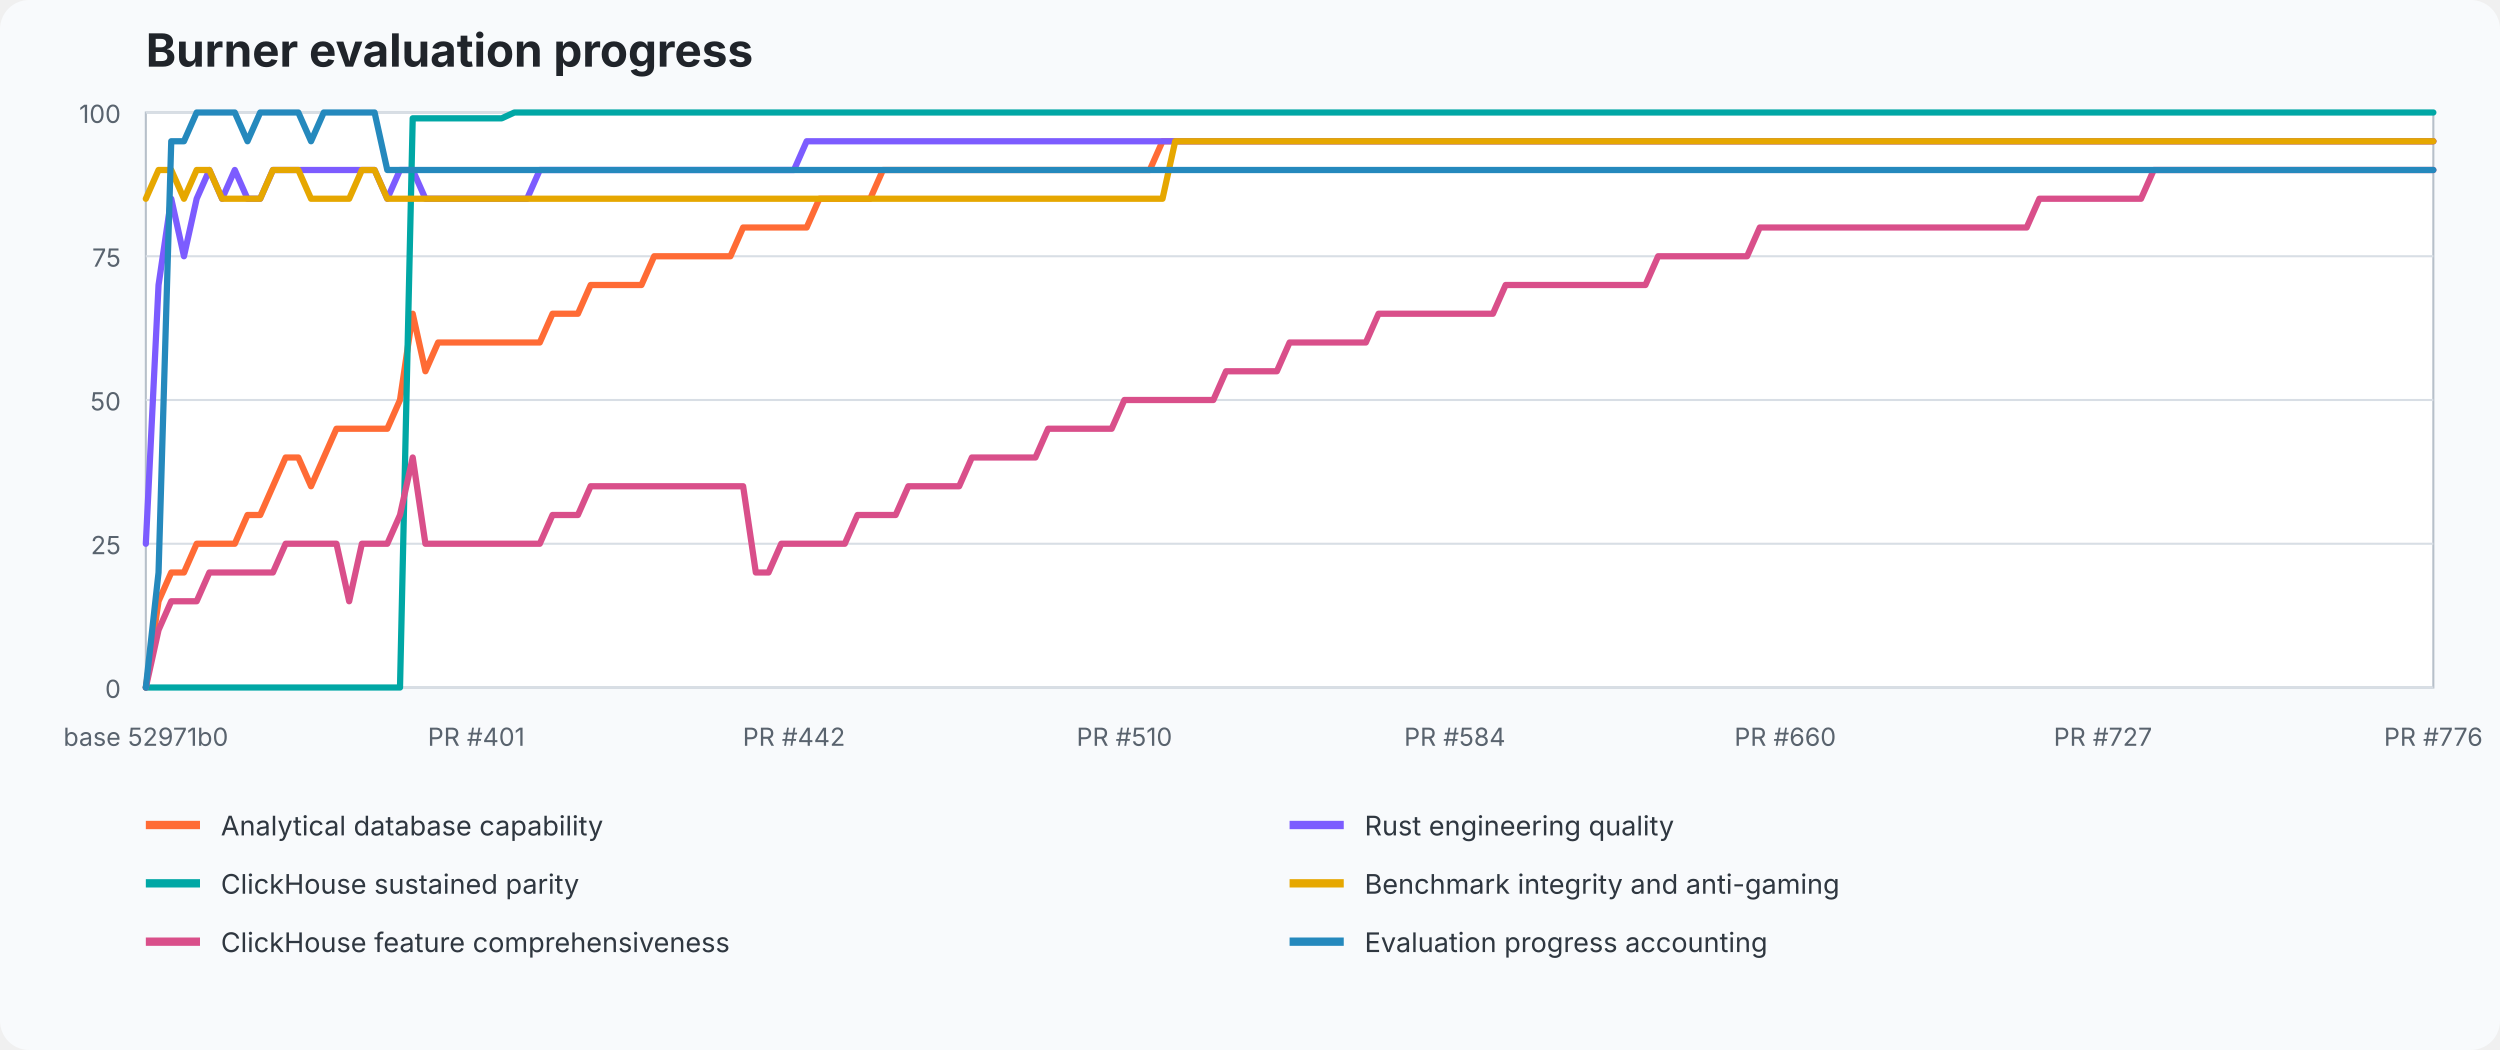
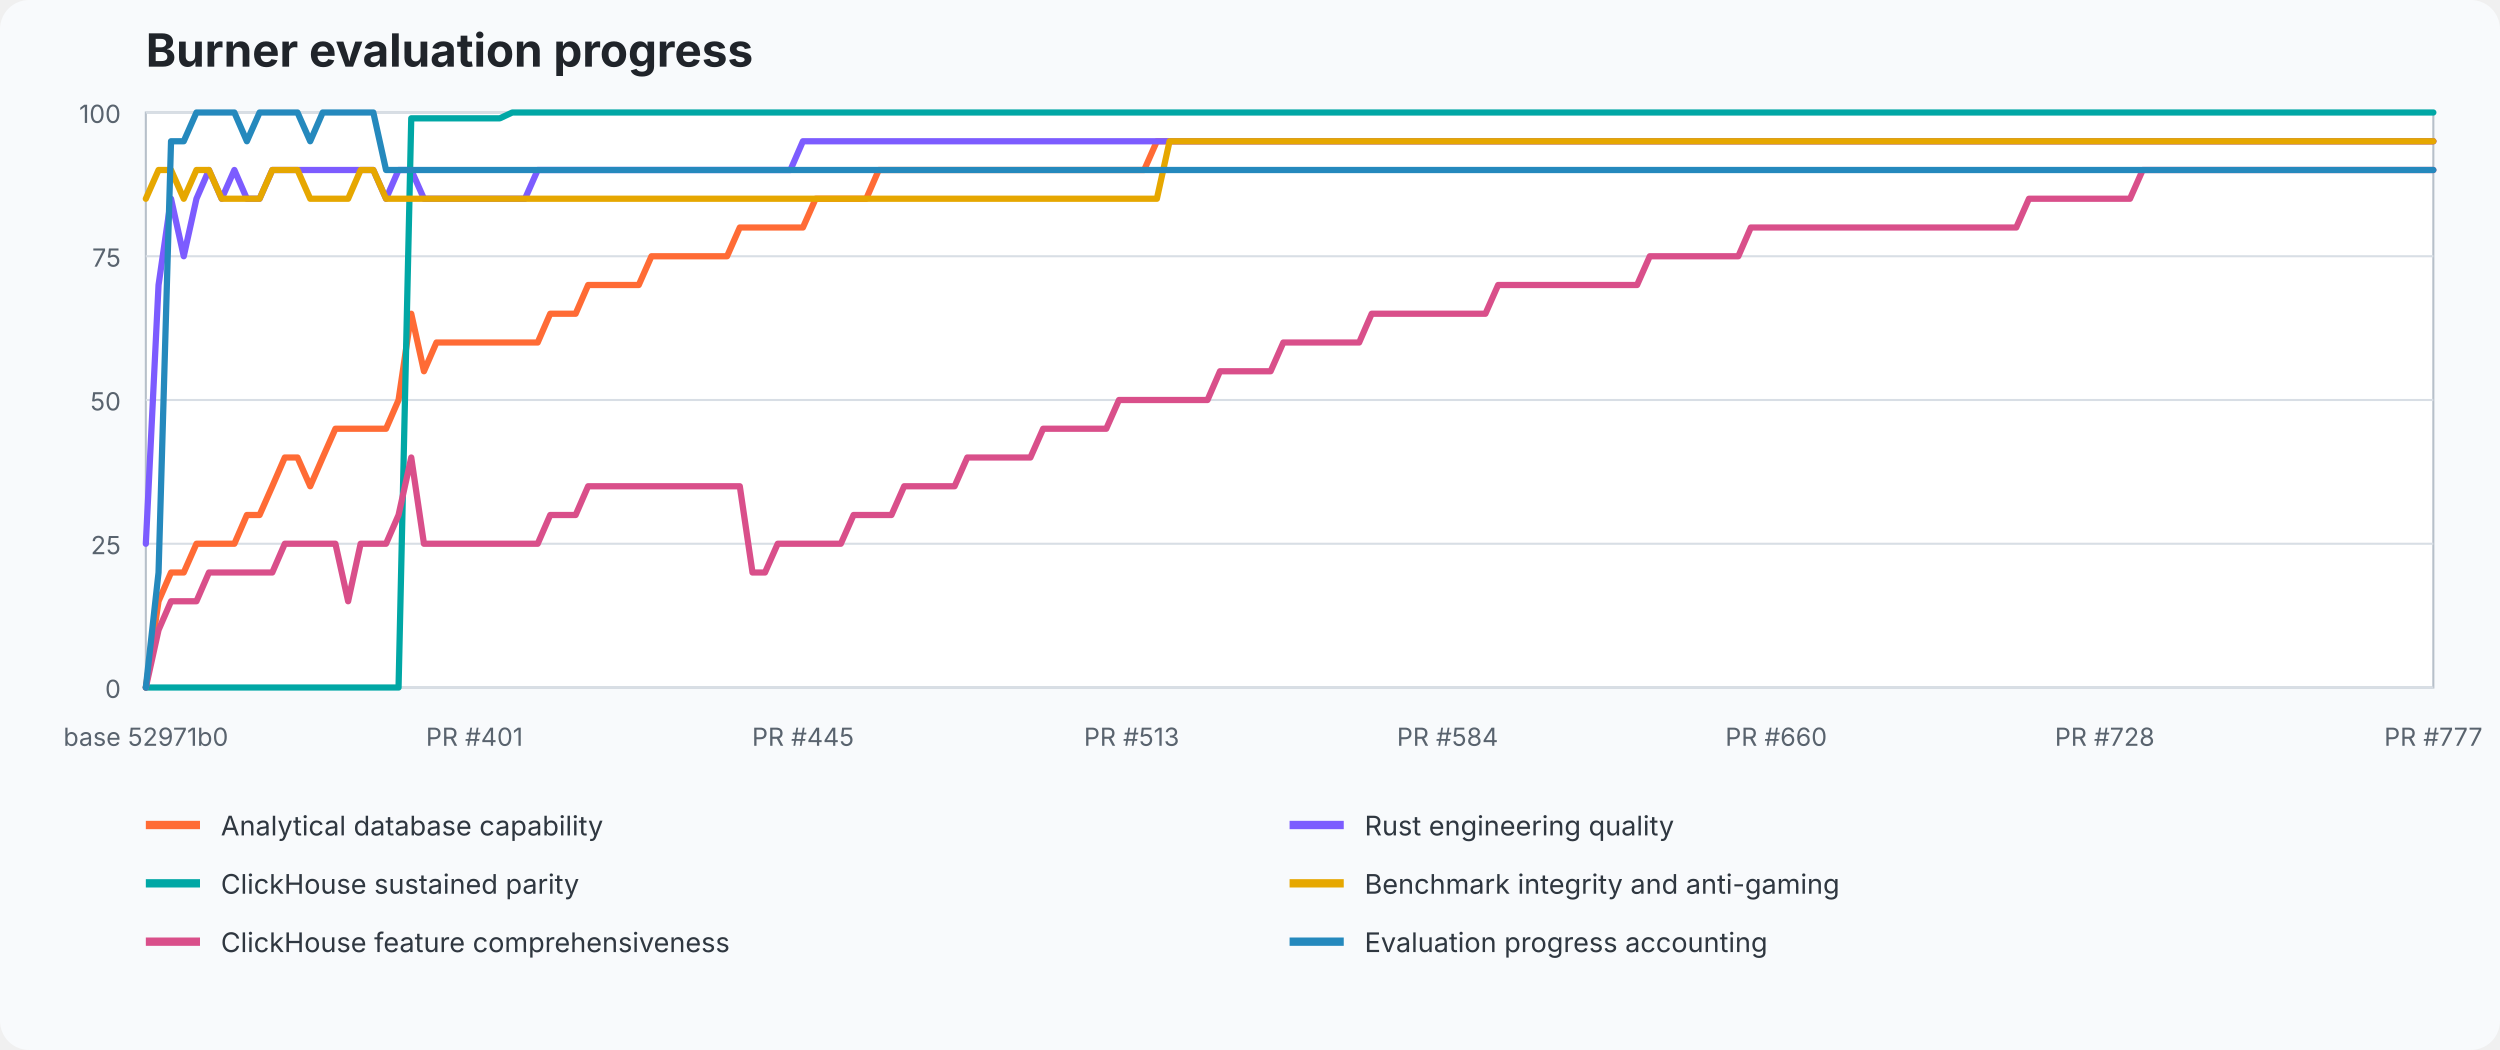
<svg xmlns="http://www.w3.org/2000/svg" width="1200" height="504" viewBox="0 0 1200 504" role="img" aria-labelledby="title desc">
  <style>text{font-family:ui-sans-serif,system-ui,-apple-system,BlinkMacSystemFont,"Segoe UI",sans-serif}.title{font-size:22px;font-weight:700;fill:#20242a}.axis{font-size:12px;fill:#59636e}.legend{font-size:13px;fill:#2f3740}.grid{stroke:#d8dee5;stroke-width:1}.plot{fill:#fff;stroke:#b7c0ca}</style>
  <rect width="100%" height="100%" fill="#f8fafc" rx="14" />
  <text x="70" y="32" class="title">Burner evaluation progress</text>
  <rect x="70" y="54" width="1098" height="276" class="plot" />
  <line x1="70" y1="330" x2="1168" y2="330" class="grid" />
  <text x="58" y="335" text-anchor="end" class="axis">0</text>
  <line x1="70" y1="261" x2="1168" y2="261" class="grid" />
  <text x="58" y="266" text-anchor="end" class="axis">25</text>
  <line x1="70" y1="192" x2="1168" y2="192" class="grid" />
  <text x="58" y="197" text-anchor="end" class="axis">50</text>
  <line x1="70" y1="123" x2="1168" y2="123" class="grid" />
  <text x="58" y="128" text-anchor="end" class="axis">75</text>
  <line x1="70" y1="54" x2="1168" y2="54" class="grid" />
  <text x="58" y="59" text-anchor="end" class="axis">100</text>
-   <polyline points="70.0,330.0 76.1,288.6 82.2,274.8 88.3,274.8 94.4,261.0 100.5,261.0 106.6,261.0 112.7,261.0 118.8,247.2 124.9,247.2 131.0,233.4 137.1,219.6 143.2,219.6 149.3,233.4 155.4,219.6 161.5,205.8 167.6,205.8 173.7,205.8 179.8,205.8 185.9,205.8 192.0,192.0 198.1,150.6 204.2,178.2 210.3,164.4 216.4,164.4 222.5,164.4 228.6,164.4 234.7,164.4 240.8,164.4 246.9,164.4 253.0,164.4 259.1,164.4 265.2,150.6 271.3,150.6 277.4,150.6 283.5,136.8 289.6,136.8 295.7,136.8 301.8,136.8 307.9,136.8 314.0,123.0 320.1,123.0 326.2,123.0 332.3,123.0 338.4,123.0 344.5,123.0 350.6,123.0 356.7,109.2 362.8,109.2 368.9,109.2 375.0,109.2 381.1,109.2 387.2,109.2 393.3,95.4 399.4,95.4 405.5,95.4 411.6,95.4 417.7,95.4 423.8,81.6 429.9,81.6 436.0,81.6 442.1,81.6 448.2,81.6 454.3,81.6 460.4,81.6 466.5,81.6 472.6,81.6 478.7,81.6 484.8,81.6 490.9,81.6 497.0,81.6 503.1,81.6 509.2,81.6 515.3,81.6 521.4,81.6 527.5,81.6 533.6,81.6 539.7,81.6 545.8,81.6 551.9,81.6 558.0,67.8 564.1,67.8 570.2,67.8 576.3,67.8 582.4,67.8 588.5,67.8 594.6,67.8 600.7,67.8 606.8,67.8 612.9,67.8 619.0,67.8 625.1,67.8 631.2,67.8 637.3,67.8 643.4,67.8 649.5,67.8 655.6,67.8 661.7,67.8 667.8,67.8 673.9,67.8 680.0,67.8 686.1,67.8 692.2,67.8 698.3,67.8 704.4,67.8 710.5,67.8 716.6,67.8 722.7,67.8 728.8,67.8 734.9,67.8 741.0,67.8 747.1,67.8 753.2,67.8 759.3,67.8 765.4,67.8 771.5,67.8 777.6,67.8 783.7,67.8 789.8,67.8 795.9,67.8 802.0,67.8 808.1,67.8 814.2,67.8 820.3,67.8 826.4,67.8 832.5,67.8 838.6,67.8 844.7,67.8 850.8,67.8 856.9,67.8 863.0,67.8 869.1,67.8 875.2,67.8 881.3,67.8 887.4,67.8 893.5,67.8 899.6,67.8 905.7,67.8 911.8,67.8 917.9,67.8 924.0,67.8 930.1,67.8 936.2,67.8 942.3,67.8 948.4,67.8 954.5,67.8 960.6,67.8 966.7,67.8 972.8,67.8 978.9,67.8 985.0,67.8 991.1,67.8 997.2,67.8 1003.3,67.8 1009.4,67.8 1015.5,67.8 1021.6,67.8 1027.7,67.8 1033.8,67.8 1039.9,67.8 1046.0,67.8 1052.1,67.8 1058.2,67.8 1064.3,67.8 1070.4,67.8 1076.5,67.8 1082.6,67.8 1088.7,67.8 1094.8,67.8 1100.9,67.8 1107.0,67.8 1113.1,67.8 1119.2,67.8 1125.3,67.8 1131.4,67.8 1137.5,67.8 1143.6,67.8 1149.7,67.8 1155.8,67.8 1161.9,67.8 1168.0,67.8" fill="none" stroke="#ff6b35" stroke-width="3" stroke-linejoin="round" stroke-linecap="round" />
-   <polyline points="70.0,261.0 76.1,136.8 82.2,95.4 88.3,123.0 94.4,95.4 100.5,81.6 106.6,95.4 112.7,81.6 118.8,95.4 124.9,95.4 131.0,81.6 137.1,81.6 143.2,81.6 149.3,81.6 155.4,81.6 161.5,81.6 167.6,81.6 173.7,81.6 179.8,81.6 185.9,95.4 192.0,81.6 198.1,81.6 204.2,95.4 210.3,95.4 216.4,95.4 222.5,95.4 228.6,95.4 234.7,95.4 240.8,95.4 246.9,95.4 253.0,95.4 259.1,81.6 265.2,81.6 271.3,81.6 277.4,81.6 283.5,81.6 289.6,81.6 295.7,81.6 301.8,81.6 307.9,81.6 314.0,81.6 320.1,81.6 326.2,81.6 332.3,81.6 338.4,81.6 344.5,81.6 350.6,81.6 356.7,81.6 362.8,81.6 368.9,81.6 375.0,81.6 381.1,81.6 387.2,67.8 393.3,67.8 399.4,67.8 405.5,67.8 411.6,67.8 417.7,67.8 423.8,67.8 429.9,67.8 436.0,67.8 442.1,67.8 448.2,67.8 454.3,67.8 460.4,67.8 466.5,67.8 472.6,67.8 478.7,67.8 484.8,67.8 490.9,67.8 497.0,67.8 503.1,67.8 509.2,67.8 515.3,67.8 521.4,67.8 527.5,67.8 533.6,67.8 539.7,67.8 545.8,67.8 551.9,67.8 558.0,67.8 564.1,67.8 570.2,67.8 576.3,67.8 582.4,67.8 588.5,67.8 594.6,67.8 600.7,67.8 606.8,67.8 612.9,67.8 619.0,67.8 625.1,67.8 631.2,67.8 637.3,67.8 643.4,67.8 649.5,67.8 655.6,67.8 661.7,67.8 667.8,67.8 673.9,67.8 680.0,67.8 686.1,67.8 692.2,67.8 698.3,67.8 704.4,67.8 710.5,67.8 716.6,67.8 722.7,67.8 728.8,67.8 734.9,67.8 741.0,67.8 747.1,67.8 753.2,67.8 759.3,67.8 765.4,67.8 771.5,67.8 777.6,67.8 783.7,67.8 789.8,67.8 795.9,67.8 802.0,67.8 808.1,67.8 814.2,67.8 820.3,67.8 826.4,67.8 832.5,67.8 838.6,67.8 844.7,67.8 850.8,67.8 856.9,67.8 863.0,67.8 869.1,67.8 875.2,67.8 881.3,67.8 887.4,67.8 893.5,67.8 899.6,67.8 905.7,67.8 911.8,67.8 917.9,67.8 924.0,67.8 930.1,67.8 936.2,67.8 942.3,67.8 948.4,67.8 954.5,67.8 960.6,67.8 966.7,67.8 972.8,67.8 978.9,67.8 985.0,67.8 991.1,67.8 997.2,67.8 1003.3,67.8 1009.4,67.8 1015.5,67.8 1021.6,67.8 1027.7,67.8 1033.8,67.8 1039.9,67.8 1046.0,67.8 1052.1,67.8 1058.2,67.8 1064.3,67.8 1070.4,67.8 1076.5,67.8 1082.6,67.8 1088.7,67.8 1094.8,67.8 1100.9,67.8 1107.0,67.8 1113.1,67.8 1119.2,67.8 1125.3,67.8 1131.4,67.8 1137.5,67.8 1143.6,67.8 1149.7,67.8 1155.8,67.8 1161.9,67.8 1168.0,67.8" fill="none" stroke="#7c5cff" stroke-width="3" stroke-linejoin="round" stroke-linecap="round" />
-   <polyline points="70.0,330.0 76.1,330.0 82.2,330.0 88.3,330.0 94.4,330.0 100.5,330.0 106.6,330.0 112.7,330.0 118.8,330.0 124.9,330.0 131.0,330.0 137.1,330.0 143.2,330.0 149.3,330.0 155.4,330.0 161.5,330.0 167.6,330.0 173.7,330.0 179.8,330.0 185.9,330.0 192.0,330.0 198.1,56.8 204.2,56.8 210.3,56.8 216.4,56.8 222.5,56.8 228.6,56.8 234.7,56.8 240.8,56.8 246.9,54.0 253.0,54.0 259.1,54.0 265.2,54.0 271.3,54.0 277.4,54.0 283.5,54.0 289.6,54.0 295.7,54.0 301.8,54.0 307.9,54.0 314.0,54.0 320.1,54.0 326.2,54.0 332.3,54.0 338.4,54.0 344.5,54.0 350.6,54.0 356.7,54.0 362.8,54.0 368.9,54.0 375.0,54.0 381.1,54.0 387.2,54.0 393.3,54.0 399.4,54.0 405.5,54.0 411.6,54.0 417.7,54.0 423.8,54.0 429.9,54.0 436.0,54.0 442.1,54.0 448.2,54.0 454.3,54.0 460.4,54.0 466.5,54.0 472.6,54.0 478.7,54.0 484.8,54.0 490.9,54.0 497.0,54.0 503.1,54.0 509.2,54.0 515.3,54.0 521.4,54.0 527.5,54.0 533.6,54.0 539.7,54.0 545.8,54.0 551.9,54.0 558.0,54.0 564.1,54.0 570.2,54.0 576.3,54.0 582.4,54.0 588.5,54.0 594.6,54.0 600.7,54.0 606.8,54.0 612.9,54.0 619.0,54.0 625.1,54.0 631.2,54.0 637.3,54.0 643.4,54.0 649.5,54.0 655.6,54.0 661.7,54.0 667.8,54.0 673.9,54.0 680.0,54.0 686.1,54.0 692.2,54.0 698.3,54.0 704.4,54.0 710.5,54.0 716.6,54.0 722.7,54.0 728.8,54.0 734.9,54.0 741.0,54.0 747.1,54.0 753.2,54.0 759.3,54.0 765.4,54.0 771.5,54.0 777.6,54.0 783.7,54.0 789.8,54.0 795.9,54.0 802.0,54.0 808.1,54.0 814.2,54.0 820.3,54.0 826.4,54.0 832.5,54.0 838.6,54.0 844.7,54.0 850.8,54.0 856.9,54.0 863.0,54.0 869.1,54.0 875.2,54.0 881.3,54.0 887.4,54.0 893.5,54.0 899.6,54.0 905.7,54.0 911.8,54.0 917.9,54.0 924.0,54.0 930.1,54.0 936.2,54.0 942.3,54.0 948.4,54.0 954.5,54.0 960.6,54.0 966.7,54.0 972.8,54.0 978.9,54.0 985.0,54.0 991.1,54.0 997.2,54.0 1003.3,54.0 1009.4,54.0 1015.5,54.0 1021.6,54.0 1027.7,54.0 1033.8,54.0 1039.9,54.0 1046.0,54.0 1052.1,54.0 1058.2,54.0 1064.3,54.0 1070.4,54.0 1076.5,54.0 1082.6,54.0 1088.7,54.0 1094.8,54.0 1100.9,54.0 1107.0,54.0 1113.1,54.0 1119.2,54.0 1125.3,54.0 1131.4,54.0 1137.5,54.0 1143.6,54.0 1149.7,54.0 1155.8,54.0 1161.9,54.0 1168.0,54.0" fill="none" stroke="#00a7a5" stroke-width="3" stroke-linejoin="round" stroke-linecap="round" />
-   <polyline points="70.0,95.4 76.1,81.6 82.2,81.6 88.3,95.4 94.4,81.6 100.5,81.6 106.6,95.4 112.7,95.4 118.8,95.4 124.9,95.4 131.0,81.6 137.1,81.6 143.2,81.6 149.3,95.4 155.4,95.4 161.5,95.4 167.6,95.4 173.7,81.6 179.8,81.6 185.9,95.4 192.0,95.4 198.1,95.4 204.2,95.4 210.3,95.4 216.4,95.4 222.5,95.4 228.6,95.4 234.7,95.4 240.8,95.4 246.9,95.4 253.0,95.4 259.1,95.4 265.2,95.4 271.3,95.4 277.4,95.4 283.5,95.4 289.6,95.4 295.7,95.4 301.8,95.4 307.9,95.4 314.0,95.4 320.1,95.4 326.2,95.4 332.3,95.4 338.4,95.4 344.5,95.4 350.6,95.4 356.7,95.4 362.8,95.4 368.9,95.4 375.0,95.4 381.1,95.4 387.2,95.4 393.3,95.4 399.4,95.4 405.5,95.4 411.6,95.4 417.7,95.4 423.8,95.4 429.9,95.4 436.0,95.4 442.1,95.4 448.2,95.4 454.3,95.4 460.4,95.4 466.5,95.4 472.6,95.4 478.7,95.4 484.8,95.4 490.9,95.4 497.0,95.4 503.1,95.4 509.2,95.4 515.3,95.4 521.4,95.4 527.5,95.4 533.6,95.4 539.7,95.4 545.8,95.4 551.9,95.4 558.0,95.4 564.1,67.8 570.2,67.8 576.3,67.8 582.4,67.8 588.5,67.8 594.6,67.8 600.7,67.8 606.8,67.8 612.9,67.8 619.0,67.8 625.1,67.8 631.2,67.8 637.3,67.8 643.4,67.8 649.5,67.8 655.6,67.8 661.7,67.8 667.8,67.8 673.9,67.8 680.0,67.8 686.1,67.8 692.2,67.8 698.3,67.8 704.4,67.8 710.5,67.8 716.6,67.8 722.7,67.8 728.8,67.8 734.9,67.8 741.0,67.8 747.1,67.8 753.2,67.8 759.3,67.8 765.4,67.8 771.5,67.8 777.6,67.8 783.7,67.8 789.8,67.8 795.9,67.8 802.0,67.8 808.1,67.8 814.2,67.8 820.3,67.8 826.4,67.8 832.5,67.8 838.6,67.8 844.7,67.8 850.8,67.8 856.9,67.8 863.0,67.8 869.1,67.8 875.2,67.8 881.3,67.8 887.4,67.8 893.5,67.8 899.6,67.8 905.7,67.8 911.8,67.8 917.9,67.8 924.0,67.8 930.1,67.8 936.2,67.8 942.3,67.8 948.4,67.8 954.5,67.8 960.6,67.8 966.7,67.8 972.8,67.8 978.9,67.8 985.0,67.8 991.1,67.8 997.2,67.8 1003.3,67.8 1009.4,67.8 1015.5,67.8 1021.6,67.8 1027.7,67.8 1033.8,67.8 1039.9,67.8 1046.0,67.8 1052.1,67.8 1058.2,67.8 1064.3,67.8 1070.4,67.8 1076.5,67.8 1082.6,67.8 1088.7,67.8 1094.8,67.8 1100.9,67.8 1107.0,67.8 1113.1,67.8 1119.2,67.8 1125.3,67.8 1131.4,67.8 1137.5,67.8 1143.6,67.8 1149.7,67.8 1155.8,67.8 1161.9,67.8 1168.0,67.8" fill="none" stroke="#e6a700" stroke-width="3" stroke-linejoin="round" stroke-linecap="round" />
-   <polyline points="70.0,330.0 76.1,302.4 82.2,288.6 88.3,288.6 94.4,288.6 100.5,274.8 106.6,274.8 112.7,274.8 118.8,274.8 124.9,274.8 131.0,274.8 137.1,261.0 143.2,261.0 149.3,261.0 155.4,261.0 161.5,261.0 167.6,288.6 173.7,261.0 179.8,261.0 185.9,261.0 192.0,247.2 198.1,219.6 204.2,261.0 210.3,261.0 216.4,261.0 222.5,261.0 228.6,261.0 234.7,261.0 240.8,261.0 246.9,261.0 253.0,261.0 259.1,261.0 265.2,247.2 271.3,247.2 277.4,247.2 283.5,233.4 289.6,233.4 295.7,233.4 301.8,233.4 307.9,233.4 314.0,233.4 320.1,233.4 326.2,233.4 332.3,233.4 338.4,233.4 344.5,233.4 350.6,233.4 356.7,233.4 362.8,274.8 368.9,274.8 375.0,261.0 381.1,261.0 387.2,261.0 393.3,261.0 399.4,261.0 405.5,261.0 411.6,247.2 417.7,247.2 423.8,247.2 429.9,247.2 436.0,233.4 442.1,233.4 448.2,233.4 454.3,233.4 460.4,233.4 466.5,219.6 472.6,219.6 478.7,219.6 484.8,219.6 490.9,219.6 497.0,219.6 503.1,205.8 509.2,205.8 515.3,205.8 521.4,205.8 527.5,205.8 533.6,205.8 539.7,192.0 545.8,192.0 551.9,192.0 558.0,192.0 564.1,192.0 570.2,192.0 576.3,192.0 582.4,192.0 588.5,178.2 594.6,178.2 600.7,178.2 606.8,178.2 612.9,178.2 619.0,164.4 625.1,164.4 631.2,164.4 637.3,164.4 643.4,164.4 649.5,164.4 655.6,164.4 661.7,150.6 667.8,150.6 673.9,150.6 680.0,150.6 686.1,150.6 692.2,150.6 698.3,150.6 704.4,150.6 710.5,150.6 716.6,150.6 722.7,136.8 728.8,136.8 734.9,136.8 741.0,136.8 747.1,136.8 753.2,136.8 759.3,136.8 765.4,136.8 771.5,136.8 777.6,136.8 783.7,136.8 789.8,136.8 795.9,123.0 802.0,123.0 808.1,123.0 814.2,123.0 820.3,123.0 826.4,123.0 832.5,123.0 838.6,123.0 844.7,109.2 850.8,109.2 856.9,109.2 863.0,109.2 869.1,109.2 875.2,109.2 881.3,109.2 887.4,109.2 893.5,109.2 899.6,109.2 905.7,109.2 911.8,109.2 917.9,109.2 924.0,109.2 930.1,109.2 936.2,109.2 942.3,109.2 948.4,109.2 954.5,109.2 960.6,109.2 966.7,109.2 972.8,109.2 978.9,95.4 985.0,95.4 991.1,95.4 997.2,95.4 1003.3,95.4 1009.4,95.4 1015.5,95.4 1021.6,95.4 1027.7,95.4 1033.8,81.6 1039.9,81.6 1046.0,81.6 1052.1,81.6 1058.2,81.6 1064.3,81.6 1070.4,81.6 1076.5,81.6 1082.6,81.6 1088.7,81.6 1094.8,81.6 1100.9,81.6 1107.0,81.6 1113.1,81.6 1119.2,81.6 1125.3,81.6 1131.4,81.6 1137.5,81.6 1143.6,81.6 1149.7,81.6 1155.8,81.6 1161.9,81.6 1168.0,81.6" fill="none" stroke="#d94f8a" stroke-width="3" stroke-linejoin="round" stroke-linecap="round" />
-   <polyline points="70.0,330.0 76.1,274.8 82.2,67.8 88.3,67.8 94.4,54.0 100.5,54.0 106.6,54.0 112.7,54.0 118.8,67.8 124.9,54.0 131.0,54.0 137.1,54.0 143.2,54.0 149.3,67.8 155.4,54.0 161.5,54.0 167.6,54.0 173.7,54.0 179.8,54.0 185.9,81.6 192.0,81.6 198.1,81.6 204.2,81.6 210.3,81.6 216.4,81.6 222.5,81.6 228.6,81.6 234.7,81.6 240.8,81.6 246.9,81.6 253.0,81.6 259.1,81.6 265.2,81.6 271.3,81.6 277.4,81.6 283.5,81.6 289.6,81.6 295.7,81.6 301.8,81.6 307.9,81.6 314.0,81.6 320.1,81.6 326.2,81.6 332.3,81.6 338.4,81.6 344.5,81.6 350.6,81.6 356.7,81.6 362.8,81.6 368.9,81.6 375.0,81.6 381.1,81.6 387.2,81.6 393.3,81.6 399.4,81.6 405.5,81.6 411.6,81.6 417.7,81.6 423.8,81.6 429.9,81.6 436.0,81.6 442.1,81.6 448.2,81.6 454.3,81.6 460.4,81.6 466.5,81.6 472.6,81.6 478.7,81.6 484.8,81.6 490.9,81.6 497.0,81.6 503.1,81.6 509.2,81.6 515.3,81.6 521.4,81.6 527.5,81.6 533.6,81.6 539.7,81.6 545.8,81.6 551.9,81.6 558.0,81.6 564.1,81.6 570.2,81.6 576.3,81.6 582.4,81.6 588.5,81.6 594.6,81.6 600.7,81.6 606.8,81.6 612.9,81.6 619.0,81.6 625.1,81.6 631.2,81.6 637.3,81.6 643.4,81.6 649.5,81.6 655.6,81.6 661.7,81.6 667.8,81.6 673.9,81.6 680.0,81.6 686.1,81.6 692.2,81.6 698.3,81.6 704.4,81.6 710.5,81.6 716.6,81.6 722.7,81.6 728.8,81.6 734.9,81.6 741.0,81.6 747.1,81.6 753.2,81.6 759.3,81.6 765.4,81.6 771.5,81.6 777.6,81.6 783.7,81.6 789.8,81.6 795.9,81.6 802.0,81.6 808.1,81.6 814.2,81.6 820.3,81.6 826.4,81.6 832.5,81.6 838.6,81.6 844.7,81.6 850.8,81.6 856.9,81.6 863.0,81.6 869.1,81.6 875.2,81.6 881.3,81.6 887.4,81.6 893.5,81.6 899.6,81.6 905.7,81.6 911.8,81.6 917.9,81.6 924.0,81.6 930.1,81.6 936.2,81.6 942.3,81.6 948.4,81.6 954.5,81.6 960.6,81.6 966.7,81.6 972.8,81.6 978.9,81.6 985.0,81.6 991.1,81.6 997.2,81.6 1003.3,81.6 1009.4,81.6 1015.5,81.6 1021.6,81.6 1027.7,81.6 1033.8,81.6 1039.9,81.6 1046.0,81.6 1052.1,81.6 1058.2,81.6 1064.3,81.6 1070.4,81.6 1076.5,81.6 1082.6,81.6 1088.7,81.6 1094.8,81.6 1100.9,81.6 1107.0,81.6 1113.1,81.6 1119.2,81.6 1125.3,81.6 1131.4,81.6 1137.5,81.6 1143.6,81.6 1149.7,81.6 1155.8,81.6 1161.9,81.6 1168.0,81.6" fill="none" stroke="#2589bd" stroke-width="3" stroke-linejoin="round" stroke-linecap="round" />
+   <polyline points="70.0,330.0 76.1,288.6 82.1,274.8 88.2,274.8 94.3,261.0 100.3,261.0 106.4,261.0 112.5,261.0 118.5,247.2 124.6,247.2 130.7,233.4 136.7,219.6 142.8,219.6 148.9,233.4 154.9,219.6 161.0,205.8 167.1,205.8 173.1,205.8 179.2,205.8 185.3,205.8 191.3,192.0 197.4,150.6 203.5,178.2 209.5,164.4 215.6,164.4 221.7,164.4 227.7,164.4 233.8,164.4 239.9,164.4 245.9,164.4 252.0,164.4 258.1,164.4 264.1,150.6 270.2,150.6 276.3,150.6 282.3,136.8 288.4,136.8 294.5,136.8 300.5,136.8 306.6,136.8 312.7,123.0 318.7,123.0 324.8,123.0 330.9,123.0 336.9,123.0 343.0,123.0 349.0,123.0 355.1,109.2 361.2,109.2 367.2,109.2 373.3,109.2 379.4,109.2 385.4,109.2 391.5,95.4 397.6,95.4 403.6,95.4 409.7,95.4 415.8,95.4 421.8,81.6 427.9,81.6 434.0,81.6 440.0,81.6 446.1,81.6 452.2,81.6 458.2,81.6 464.3,81.6 470.4,81.6 476.4,81.6 482.5,81.6 488.6,81.6 494.6,81.6 500.7,81.6 506.8,81.6 512.8,81.6 518.9,81.6 525.0,81.6 531.0,81.6 537.1,81.6 543.2,81.6 549.2,81.6 555.3,67.8 561.4,67.8 567.4,67.8 573.5,67.8 579.6,67.8 585.6,67.8 591.7,67.8 597.8,67.8 603.8,67.8 609.9,67.8 616.0,67.8 622.0,67.8 628.1,67.8 634.2,67.8 640.2,67.8 646.3,67.8 652.4,67.8 658.4,67.8 664.5,67.8 670.6,67.8 676.6,67.8 682.7,67.8 688.8,67.8 694.8,67.8 700.9,67.8 707.0,67.8 713.0,67.8 719.1,67.8 725.2,67.8 731.2,67.8 737.3,67.8 743.4,67.8 749.4,67.8 755.5,67.8 761.6,67.8 767.6,67.8 773.7,67.8 779.8,67.8 785.8,67.8 791.9,67.8 798.0,67.8 804.0,67.8 810.1,67.8 816.2,67.8 822.2,67.8 828.3,67.8 834.4,67.8 840.4,67.8 846.5,67.8 852.6,67.8 858.6,67.8 864.7,67.8 870.8,67.8 876.8,67.8 882.9,67.8 889.0,67.8 895.0,67.8 901.1,67.8 907.1,67.8 913.2,67.8 919.3,67.8 925.3,67.8 931.4,67.8 937.5,67.8 943.5,67.8 949.6,67.8 955.7,67.8 961.7,67.8 967.8,67.8 973.9,67.8 979.9,67.8 986.0,67.8 992.1,67.8 998.1,67.8 1004.2,67.8 1010.3,67.8 1016.3,67.8 1022.4,67.8 1028.5,67.8 1034.5,67.8 1040.6,67.8 1046.7,67.8 1052.7,67.8 1058.8,67.8 1064.9,67.8 1070.9,67.8 1077.0,67.8 1083.1,67.8 1089.1,67.8 1095.2,67.8 1101.3,67.8 1107.3,67.8 1113.4,67.8 1119.5,67.8 1125.5,67.8 1131.6,67.8 1137.7,67.8 1143.7,67.8 1149.8,67.8 1155.9,67.8 1161.9,67.8 1168.0,67.8" fill="none" stroke="#ff6b35" stroke-width="3" stroke-linejoin="round" stroke-linecap="round" />
+   <polyline points="70.0,261.0 76.1,136.8 82.1,95.4 88.2,123.0 94.3,95.4 100.3,81.6 106.4,95.4 112.5,81.6 118.5,95.4 124.6,95.4 130.7,81.6 136.7,81.6 142.8,81.6 148.9,81.6 154.9,81.6 161.0,81.6 167.1,81.6 173.1,81.6 179.2,81.6 185.3,95.4 191.3,81.6 197.4,81.6 203.5,95.4 209.5,95.4 215.6,95.4 221.7,95.4 227.7,95.4 233.8,95.4 239.9,95.4 245.9,95.4 252.0,95.4 258.1,81.6 264.1,81.6 270.2,81.6 276.3,81.6 282.3,81.6 288.4,81.6 294.5,81.6 300.5,81.6 306.6,81.6 312.7,81.6 318.7,81.6 324.8,81.6 330.9,81.6 336.9,81.6 343.0,81.6 349.0,81.6 355.1,81.6 361.2,81.6 367.2,81.6 373.3,81.6 379.4,81.6 385.4,67.8 391.5,67.8 397.6,67.8 403.6,67.8 409.7,67.8 415.8,67.8 421.8,67.8 427.9,67.8 434.0,67.8 440.0,67.8 446.1,67.8 452.2,67.8 458.2,67.8 464.3,67.8 470.4,67.8 476.4,67.8 482.5,67.8 488.6,67.8 494.6,67.8 500.7,67.8 506.8,67.8 512.8,67.8 518.9,67.8 525.0,67.8 531.0,67.8 537.1,67.8 543.2,67.8 549.2,67.8 555.3,67.8 561.4,67.8 567.4,67.8 573.5,67.8 579.6,67.8 585.6,67.8 591.7,67.8 597.8,67.8 603.8,67.8 609.9,67.8 616.0,67.8 622.0,67.8 628.1,67.8 634.2,67.8 640.2,67.8 646.3,67.8 652.4,67.8 658.4,67.8 664.5,67.8 670.6,67.8 676.6,67.8 682.7,67.8 688.8,67.8 694.8,67.8 700.9,67.8 707.0,67.8 713.0,67.8 719.1,67.8 725.2,67.8 731.2,67.8 737.3,67.8 743.4,67.8 749.4,67.8 755.5,67.8 761.6,67.8 767.6,67.8 773.7,67.8 779.8,67.8 785.8,67.8 791.9,67.8 798.0,67.8 804.0,67.8 810.1,67.8 816.2,67.8 822.2,67.8 828.3,67.8 834.4,67.8 840.4,67.8 846.5,67.8 852.6,67.8 858.6,67.8 864.7,67.8 870.8,67.8 876.8,67.8 882.9,67.8 889.0,67.8 895.0,67.8 901.1,67.8 907.1,67.8 913.2,67.8 919.3,67.8 925.3,67.8 931.4,67.8 937.5,67.8 943.5,67.8 949.6,67.8 955.7,67.8 961.7,67.8 967.8,67.8 973.9,67.8 979.9,67.8 986.0,67.8 992.1,67.8 998.1,67.8 1004.2,67.8 1010.3,67.8 1016.3,67.8 1022.4,67.8 1028.5,67.8 1034.5,67.8 1040.6,67.8 1046.7,67.8 1052.7,67.8 1058.8,67.8 1064.9,67.8 1070.9,67.8 1077.0,67.8 1083.1,67.8 1089.1,67.8 1095.2,67.8 1101.3,67.8 1107.3,67.8 1113.4,67.8 1119.5,67.8 1125.5,67.8 1131.6,67.8 1137.7,67.8 1143.7,67.8 1149.8,67.8 1155.9,67.8 1161.9,67.8 1168.0,67.8" fill="none" stroke="#7c5cff" stroke-width="3" stroke-linejoin="round" stroke-linecap="round" />
+   <polyline points="70.0,330.0 76.1,330.0 82.1,330.0 88.2,330.0 94.3,330.0 100.3,330.0 106.4,330.0 112.5,330.0 118.5,330.0 124.6,330.0 130.7,330.0 136.7,330.0 142.8,330.0 148.9,330.0 154.9,330.0 161.0,330.0 167.1,330.0 173.1,330.0 179.2,330.0 185.3,330.0 191.3,330.0 197.4,56.8 203.5,56.8 209.5,56.8 215.6,56.8 221.7,56.8 227.7,56.8 233.8,56.8 239.9,56.8 245.9,54.0 252.0,54.0 258.1,54.0 264.1,54.0 270.2,54.0 276.3,54.0 282.3,54.0 288.4,54.0 294.5,54.0 300.5,54.0 306.6,54.0 312.7,54.0 318.7,54.0 324.8,54.0 330.9,54.0 336.9,54.0 343.0,54.0 349.0,54.0 355.1,54.0 361.2,54.0 367.2,54.0 373.3,54.0 379.4,54.0 385.4,54.0 391.5,54.0 397.6,54.0 403.6,54.0 409.7,54.0 415.8,54.0 421.8,54.0 427.9,54.0 434.0,54.0 440.0,54.0 446.1,54.0 452.2,54.0 458.2,54.0 464.3,54.0 470.4,54.0 476.4,54.0 482.5,54.0 488.6,54.0 494.6,54.0 500.7,54.0 506.8,54.0 512.8,54.0 518.9,54.0 525.0,54.0 531.0,54.0 537.1,54.0 543.2,54.0 549.2,54.0 555.3,54.0 561.4,54.0 567.4,54.0 573.5,54.0 579.6,54.0 585.6,54.0 591.7,54.0 597.8,54.0 603.8,54.0 609.9,54.0 616.0,54.0 622.0,54.0 628.1,54.0 634.2,54.0 640.2,54.0 646.3,54.0 652.4,54.0 658.4,54.0 664.5,54.0 670.6,54.0 676.6,54.0 682.7,54.0 688.8,54.0 694.8,54.0 700.9,54.0 707.0,54.0 713.0,54.0 719.1,54.0 725.2,54.0 731.2,54.0 737.3,54.0 743.4,54.0 749.4,54.0 755.5,54.0 761.6,54.0 767.6,54.0 773.7,54.0 779.8,54.0 785.8,54.0 791.9,54.0 798.0,54.0 804.0,54.0 810.1,54.0 816.2,54.0 822.2,54.0 828.3,54.0 834.4,54.0 840.4,54.0 846.5,54.0 852.6,54.0 858.6,54.0 864.7,54.0 870.8,54.0 876.8,54.0 882.9,54.0 889.0,54.0 895.0,54.0 901.1,54.0 907.1,54.0 913.2,54.0 919.3,54.0 925.3,54.0 931.4,54.0 937.5,54.0 943.5,54.0 949.6,54.0 955.7,54.0 961.7,54.0 967.8,54.0 973.9,54.0 979.9,54.0 986.0,54.0 992.1,54.0 998.1,54.0 1004.2,54.0 1010.3,54.0 1016.3,54.0 1022.4,54.0 1028.5,54.0 1034.5,54.0 1040.6,54.0 1046.7,54.0 1052.7,54.0 1058.8,54.0 1064.9,54.0 1070.9,54.0 1077.0,54.0 1083.1,54.0 1089.1,54.0 1095.2,54.0 1101.3,54.0 1107.3,54.0 1113.4,54.0 1119.5,54.0 1125.5,54.0 1131.6,54.0 1137.7,54.0 1143.7,54.0 1149.8,54.0 1155.9,54.0 1161.9,54.0 1168.0,54.0" fill="none" stroke="#00a7a5" stroke-width="3" stroke-linejoin="round" stroke-linecap="round" />
+   <polyline points="70.0,95.4 76.1,81.6 82.1,81.6 88.2,95.4 94.3,81.6 100.3,81.6 106.4,95.4 112.5,95.4 118.5,95.4 124.6,95.4 130.7,81.6 136.7,81.6 142.8,81.6 148.9,95.4 154.9,95.4 161.0,95.4 167.1,95.4 173.1,81.6 179.2,81.6 185.3,95.4 191.3,95.4 197.4,95.4 203.5,95.4 209.5,95.4 215.6,95.4 221.7,95.4 227.7,95.4 233.8,95.4 239.9,95.4 245.9,95.4 252.0,95.4 258.1,95.4 264.1,95.4 270.2,95.4 276.3,95.4 282.3,95.4 288.4,95.4 294.5,95.4 300.5,95.4 306.6,95.4 312.7,95.4 318.7,95.4 324.8,95.4 330.9,95.4 336.9,95.4 343.0,95.4 349.0,95.4 355.1,95.4 361.2,95.4 367.2,95.4 373.3,95.4 379.4,95.4 385.4,95.4 391.5,95.4 397.6,95.4 403.6,95.4 409.7,95.4 415.8,95.4 421.8,95.4 427.9,95.4 434.0,95.4 440.0,95.4 446.1,95.4 452.2,95.4 458.2,95.4 464.3,95.4 470.4,95.4 476.4,95.4 482.5,95.4 488.6,95.4 494.6,95.4 500.7,95.4 506.8,95.4 512.8,95.4 518.9,95.4 525.0,95.4 531.0,95.4 537.1,95.4 543.2,95.4 549.2,95.4 555.3,95.4 561.4,67.8 567.4,67.8 573.5,67.8 579.6,67.8 585.6,67.8 591.7,67.8 597.8,67.8 603.8,67.8 609.9,67.8 616.0,67.8 622.0,67.8 628.1,67.8 634.2,67.8 640.2,67.8 646.3,67.8 652.4,67.8 658.4,67.8 664.5,67.8 670.6,67.8 676.6,67.8 682.7,67.8 688.8,67.8 694.8,67.8 700.9,67.8 707.0,67.8 713.0,67.8 719.1,67.8 725.2,67.8 731.2,67.8 737.3,67.8 743.4,67.8 749.4,67.8 755.5,67.8 761.6,67.8 767.6,67.8 773.7,67.8 779.8,67.8 785.8,67.8 791.9,67.8 798.0,67.8 804.0,67.8 810.1,67.8 816.2,67.8 822.2,67.8 828.3,67.8 834.4,67.8 840.4,67.8 846.5,67.8 852.6,67.8 858.6,67.8 864.7,67.8 870.8,67.8 876.8,67.8 882.9,67.8 889.0,67.8 895.0,67.8 901.1,67.8 907.1,67.8 913.2,67.8 919.3,67.8 925.3,67.8 931.4,67.8 937.5,67.8 943.5,67.8 949.6,67.8 955.7,67.8 961.7,67.8 967.8,67.8 973.9,67.8 979.9,67.8 986.0,67.8 992.1,67.8 998.1,67.8 1004.2,67.8 1010.3,67.8 1016.3,67.8 1022.4,67.8 1028.5,67.8 1034.5,67.8 1040.6,67.8 1046.7,67.8 1052.7,67.8 1058.8,67.8 1064.9,67.8 1070.9,67.8 1077.0,67.8 1083.1,67.8 1089.1,67.8 1095.2,67.8 1101.3,67.8 1107.3,67.8 1113.4,67.8 1119.5,67.8 1125.5,67.8 1131.6,67.8 1137.7,67.8 1143.7,67.8 1149.8,67.8 1155.9,67.8 1161.9,67.8 1168.0,67.8" fill="none" stroke="#e6a700" stroke-width="3" stroke-linejoin="round" stroke-linecap="round" />
+   <polyline points="70.0,330.0 76.1,302.4 82.1,288.6 88.2,288.6 94.3,288.6 100.3,274.8 106.4,274.8 112.5,274.8 118.5,274.8 124.6,274.8 130.7,274.8 136.7,261.0 142.8,261.0 148.9,261.0 154.9,261.0 161.0,261.0 167.1,288.6 173.1,261.0 179.2,261.0 185.3,261.0 191.3,247.2 197.4,219.6 203.5,261.0 209.5,261.0 215.6,261.0 221.7,261.0 227.7,261.0 233.8,261.0 239.9,261.0 245.9,261.0 252.0,261.0 258.1,261.0 264.1,247.2 270.2,247.2 276.3,247.2 282.3,233.4 288.4,233.4 294.5,233.4 300.5,233.4 306.6,233.4 312.7,233.4 318.7,233.4 324.8,233.4 330.9,233.4 336.9,233.4 343.0,233.4 349.0,233.4 355.1,233.4 361.2,274.8 367.2,274.8 373.3,261.0 379.4,261.0 385.4,261.0 391.5,261.0 397.6,261.0 403.6,261.0 409.7,247.2 415.8,247.2 421.8,247.2 427.9,247.2 434.0,233.4 440.0,233.4 446.1,233.4 452.2,233.4 458.2,233.4 464.3,219.6 470.4,219.6 476.4,219.6 482.5,219.6 488.6,219.6 494.6,219.6 500.7,205.8 506.8,205.8 512.8,205.8 518.9,205.8 525.0,205.8 531.0,205.8 537.1,192.0 543.2,192.0 549.2,192.0 555.3,192.0 561.4,192.0 567.4,192.0 573.5,192.0 579.6,192.0 585.6,178.2 591.7,178.2 597.8,178.2 603.8,178.2 609.9,178.2 616.0,164.4 622.0,164.4 628.1,164.4 634.2,164.4 640.2,164.4 646.3,164.4 652.4,164.4 658.4,150.6 664.5,150.6 670.6,150.6 676.6,150.6 682.7,150.6 688.8,150.6 694.8,150.6 700.9,150.6 707.0,150.6 713.0,150.6 719.1,136.8 725.2,136.8 731.2,136.8 737.3,136.8 743.4,136.8 749.4,136.8 755.5,136.8 761.6,136.8 767.6,136.8 773.7,136.8 779.8,136.8 785.8,136.8 791.9,123.0 798.0,123.0 804.0,123.0 810.1,123.0 816.2,123.0 822.2,123.0 828.3,123.0 834.4,123.0 840.4,109.2 846.5,109.2 852.6,109.2 858.6,109.2 864.7,109.2 870.8,109.2 876.8,109.2 882.9,109.2 889.0,109.2 895.0,109.2 901.1,109.2 907.1,109.2 913.2,109.2 919.3,109.2 925.3,109.2 931.4,109.2 937.5,109.2 943.5,109.2 949.6,109.2 955.7,109.2 961.7,109.2 967.8,109.2 973.9,95.4 979.9,95.4 986.0,95.4 992.1,95.4 998.1,95.4 1004.2,95.4 1010.3,95.4 1016.3,95.4 1022.4,95.4 1028.5,81.6 1034.5,81.6 1040.6,81.6 1046.7,81.6 1052.7,81.6 1058.8,81.6 1064.9,81.6 1070.9,81.6 1077.0,81.6 1083.1,81.6 1089.1,81.6 1095.2,81.6 1101.3,81.6 1107.3,81.6 1113.4,81.6 1119.5,81.6 1125.5,81.6 1131.6,81.6 1137.7,81.6 1143.7,81.6 1149.8,81.6 1155.9,81.6 1161.9,81.6 1168.0,81.6" fill="none" stroke="#d94f8a" stroke-width="3" stroke-linejoin="round" stroke-linecap="round" />
+   <polyline points="70.0,330.0 76.1,274.8 82.1,67.8 88.2,67.8 94.3,54.0 100.3,54.0 106.4,54.0 112.5,54.0 118.5,67.8 124.6,54.0 130.7,54.0 136.7,54.0 142.8,54.0 148.9,67.8 154.9,54.0 161.0,54.0 167.1,54.0 173.1,54.0 179.2,54.0 185.3,81.6 191.3,81.6 197.4,81.6 203.5,81.6 209.5,81.6 215.6,81.6 221.7,81.6 227.7,81.6 233.8,81.6 239.9,81.6 245.9,81.6 252.0,81.6 258.1,81.6 264.1,81.6 270.2,81.6 276.3,81.6 282.3,81.6 288.4,81.6 294.5,81.6 300.5,81.6 306.6,81.6 312.7,81.6 318.7,81.6 324.8,81.6 330.9,81.6 336.9,81.6 343.0,81.6 349.0,81.6 355.1,81.6 361.2,81.6 367.2,81.6 373.3,81.6 379.4,81.6 385.4,81.6 391.5,81.6 397.6,81.6 403.6,81.6 409.7,81.6 415.8,81.6 421.8,81.6 427.9,81.6 434.0,81.6 440.0,81.6 446.1,81.6 452.2,81.6 458.2,81.6 464.3,81.6 470.4,81.6 476.4,81.6 482.5,81.6 488.6,81.6 494.6,81.6 500.7,81.6 506.8,81.6 512.8,81.6 518.9,81.6 525.0,81.6 531.0,81.6 537.1,81.6 543.2,81.6 549.2,81.6 555.3,81.6 561.4,81.6 567.4,81.6 573.5,81.6 579.6,81.6 585.6,81.6 591.7,81.6 597.8,81.6 603.8,81.6 609.9,81.6 616.0,81.6 622.0,81.6 628.1,81.6 634.2,81.6 640.2,81.6 646.3,81.6 652.4,81.6 658.4,81.6 664.5,81.6 670.6,81.6 676.6,81.6 682.7,81.6 688.8,81.6 694.8,81.6 700.9,81.6 707.0,81.6 713.0,81.6 719.1,81.6 725.2,81.6 731.2,81.6 737.3,81.6 743.4,81.6 749.4,81.6 755.5,81.6 761.6,81.6 767.6,81.6 773.7,81.6 779.8,81.6 785.8,81.6 791.9,81.6 798.0,81.6 804.0,81.6 810.1,81.6 816.2,81.6 822.2,81.6 828.3,81.6 834.4,81.6 840.4,81.6 846.5,81.6 852.6,81.6 858.6,81.6 864.7,81.6 870.8,81.6 876.8,81.6 882.9,81.6 889.0,81.6 895.0,81.6 901.1,81.6 907.1,81.6 913.2,81.6 919.3,81.6 925.3,81.6 931.4,81.6 937.5,81.6 943.5,81.6 949.6,81.6 955.7,81.6 961.7,81.6 967.8,81.6 973.9,81.6 979.9,81.6 986.0,81.6 992.1,81.6 998.1,81.6 1004.2,81.6 1010.3,81.6 1016.3,81.6 1022.4,81.6 1028.5,81.6 1034.5,81.6 1040.6,81.6 1046.7,81.6 1052.7,81.6 1058.8,81.6 1064.9,81.6 1070.9,81.6 1077.0,81.6 1083.1,81.6 1089.1,81.6 1095.2,81.6 1101.3,81.6 1107.3,81.6 1113.4,81.6 1119.5,81.6 1125.5,81.6 1131.6,81.6 1137.7,81.6 1143.7,81.6 1149.8,81.6 1155.9,81.6 1161.9,81.6 1168.0,81.6" fill="none" stroke="#2589bd" stroke-width="3" stroke-linejoin="round" stroke-linecap="round" />
  <text x="70" y="358" text-anchor="middle" class="axis">base 52971b0</text>
-   <text x="228.6" y="358" text-anchor="middle" class="axis">PR #401</text>
-   <text x="381.1" y="358" text-anchor="middle" class="axis">PR #442</text>
-   <text x="539.7" y="358" text-anchor="middle" class="axis">PR #510</text>
-   <text x="698.3" y="358" text-anchor="middle" class="axis">PR #584</text>
-   <text x="856.9" y="358" text-anchor="middle" class="axis">PR #660</text>
-   <text x="1009.4" y="358" text-anchor="middle" class="axis">PR #727</text>
-   <text x="1168" y="358" text-anchor="middle" class="axis">PR #776</text>
+   <text x="227.724" y="358" text-anchor="middle" class="axis">PR #401</text>
+   <text x="385.448" y="358" text-anchor="middle" class="axis">PR #445</text>
+   <text x="543.171" y="358" text-anchor="middle" class="axis">PR #513</text>
+   <text x="694.829" y="358" text-anchor="middle" class="axis">PR #584</text>
+   <text x="852.552" y="358" text-anchor="middle" class="axis">PR #660</text>
+   <text x="1010.276" y="358" text-anchor="middle" class="axis">PR #728</text>
+   <text x="1168" y="358" text-anchor="middle" class="axis">PR #777</text>
  <line x1="70" y1="396" x2="96" y2="396" stroke="#ff6b35" stroke-width="4" />
  <text x="106" y="401" class="legend">Analytical database capability</text>
  <line x1="619" y1="396" x2="645" y2="396" stroke="#7c5cff" stroke-width="4" />
  <text x="655" y="401" class="legend">Rust engineering quality</text>
  <line x1="70" y1="424" x2="96" y2="424" stroke="#00a7a5" stroke-width="4" />
  <text x="106" y="429" class="legend">ClickHouse sustained parity</text>
  <line x1="619" y1="424" x2="645" y2="424" stroke="#e6a700" stroke-width="4" />
  <text x="655" y="429" class="legend">Benchmark integrity and anti-gaming</text>
  <line x1="70" y1="452" x2="96" y2="452" stroke="#d94f8a" stroke-width="4" />
  <text x="106" y="457" class="legend">ClickHouse feature comprehensiveness</text>
  <line x1="619" y1="452" x2="645" y2="452" stroke="#2589bd" stroke-width="4" />
  <text x="655" y="457" class="legend">Evaluation progress accounting</text>
</svg>
